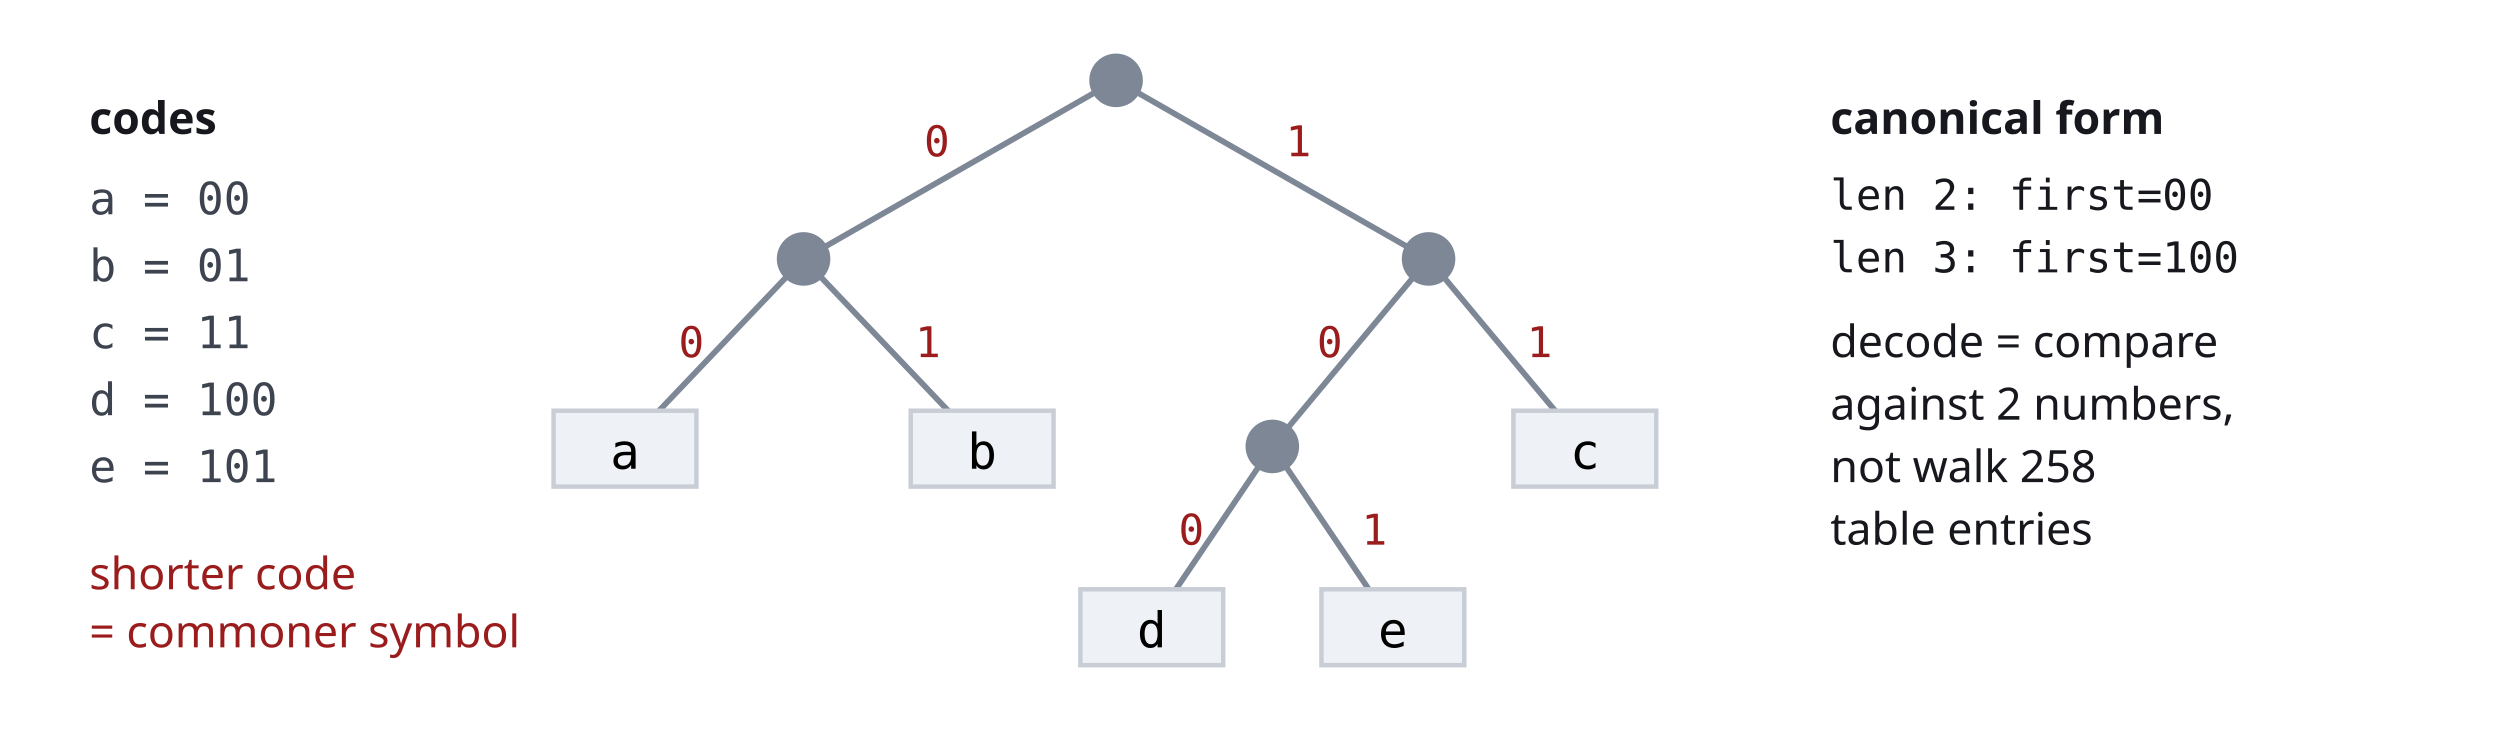
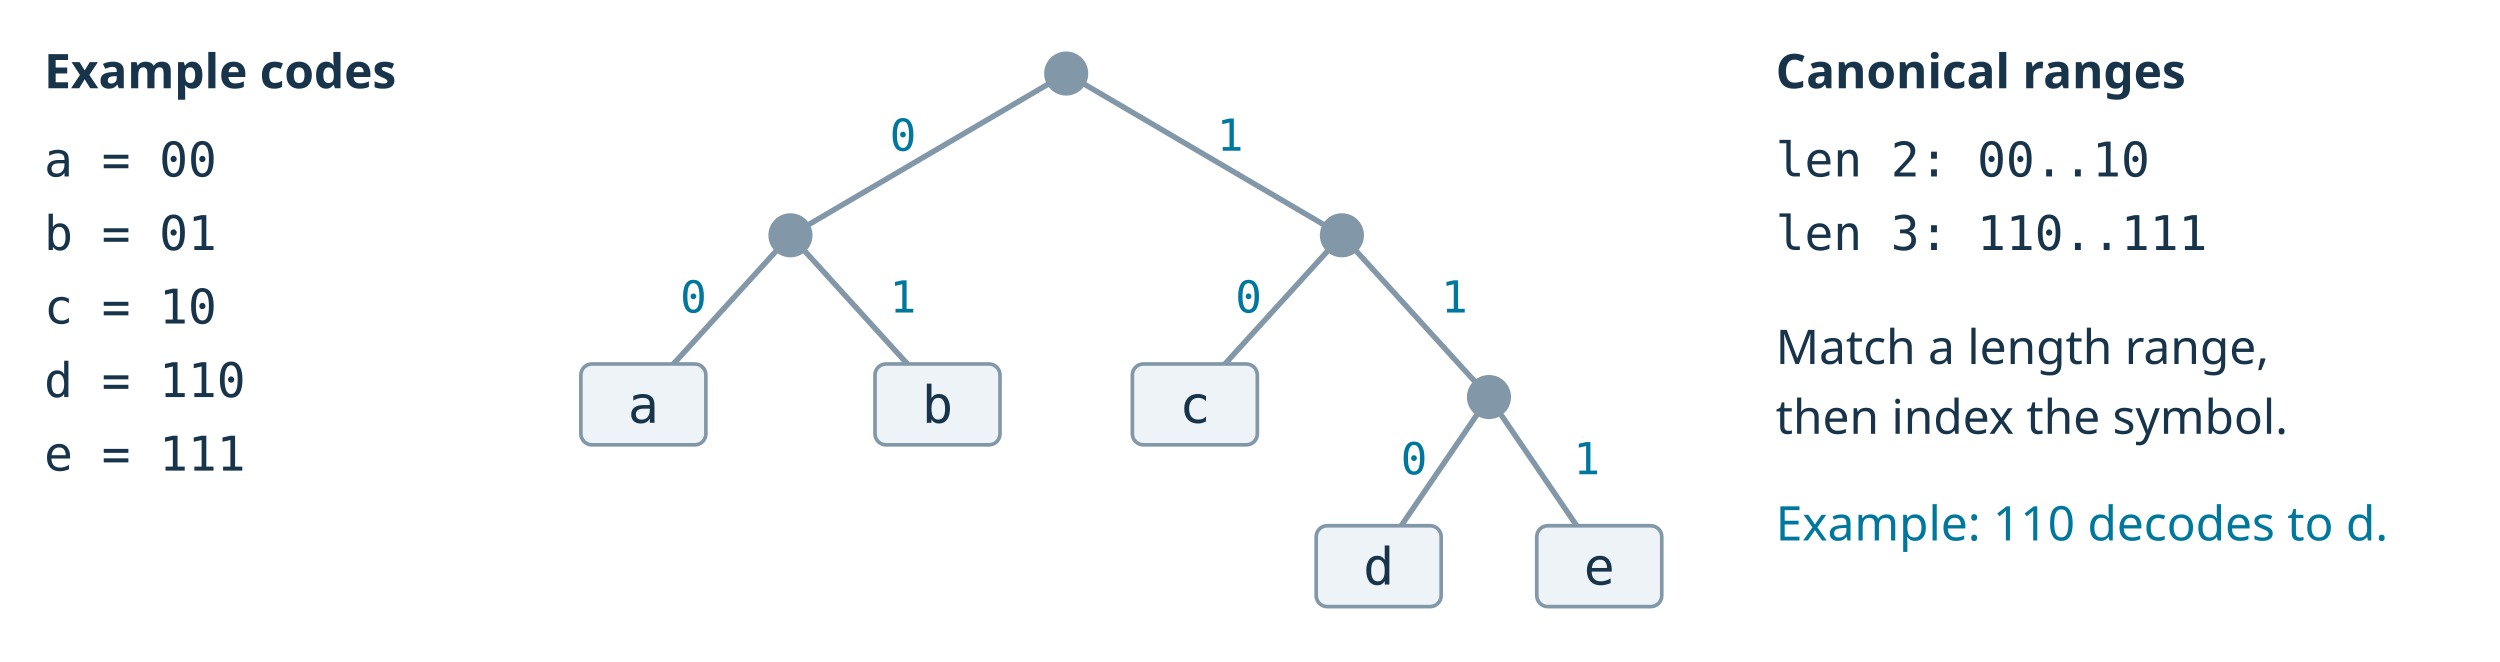
- <svg xmlns="http://www.w3.org/2000/svg" viewBox="0 0 560 168" style="max-width:520px" role="img" aria-label="Huffman tree with codes and the canonical decode idea">
-   <g stroke="#7d8796" stroke-width="1.3" fill="none">
-     <path d="M250,18 L180,58" />
-     <path d="M250,18 L320,58" />
-     <path d="M180,58 L140,100" />
-     <path d="M180,58 L220,100" />
-     <path d="M320,58 L285,100" />
-     <path d="M320,58 L355,100" />
-     <path d="M285,100 L258,140" />
-     <path d="M285,100 L312,140" />
+ <svg xmlns="http://www.w3.org/2000/svg" viewBox="0 0 680 180" role="img" aria-label="Canonical Huffman example: a 00, b 01, c 10, d 110, e 111">
+   <g stroke="#8298a9" stroke-width="1.5" fill="none">
+     <path d="M290 20L215 64 M290 20L365 64" />
+     <path d="M215 64L175 108 M215 64L255 108" />
+     <path d="M365 64L325 108 M365 64L405 108" />
+     <path d="M405 108L375 152 M405 108L435 152" />
  </g>
-   <g font-size="9.5" fill="#9b1c1c" font-family="monospace">
-     <text x="207" y="35">0</text>
-     <text x="288" y="35">1</text>
-     <text x="152" y="80">0</text>
-     <text x="205" y="80">1</text>
-     <text x="295" y="80">0</text>
-     <text x="342" y="80">1</text>
-     <text x="264" y="122">0</text>
-     <text x="305" y="122">1</text>
+   <g font-size="12" fill="#00779d" font-family="monospace">
+     <text x="242" y="41">0</text>
+     <text x="331" y="41">1</text>
+     <text x="185" y="85">0</text>
+     <text x="242" y="85">1</text>
+     <text x="336" y="85">0</text>
+     <text x="392" y="85">1</text>
+     <text x="381" y="129">0</text>
+     <text x="428" y="129">1</text>
  </g>
-   <g>
-     <circle cx="250" cy="18" r="6" fill="#7d8796" />
-     <circle cx="180" cy="58" r="6" fill="#7d8796" />
-     <circle cx="320" cy="58" r="6" fill="#7d8796" />
-     <circle cx="285" cy="100" r="6" fill="#7d8796" />
+   <g fill="#8298a9">
+     <circle cx="290" cy="20" r="6" />
+     <circle cx="215" cy="64" r="6" />
+     <circle cx="365" cy="64" r="6" />
+     <circle cx="405" cy="108" r="6" />
  </g>
-   <g font-family="monospace" font-size="11">
-     <rect x="124" y="92" width="32" height="17" fill="#eef1f5" stroke="#c8cdd6" />
-     <text x="140" y="105" text-anchor="middle">a</text>
-     <rect x="204" y="92" width="32" height="17" fill="#eef1f5" stroke="#c8cdd6" />
-     <text x="220" y="105" text-anchor="middle">b</text>
-     <rect x="339" y="92" width="32" height="17" fill="#eef1f5" stroke="#c8cdd6" />
-     <text x="355" y="105" text-anchor="middle">c</text>
-     <rect x="242" y="132" width="32" height="17" fill="#eef1f5" stroke="#c8cdd6" />
-     <text x="258" y="145" text-anchor="middle">d</text>
-     <rect x="296" y="132" width="32" height="17" fill="#eef1f5" stroke="#c8cdd6" />
-     <text x="312" y="145" text-anchor="middle">e</text>
+   <g fill="#eef3f7" stroke="#8298a9">
+     <rect x="158" y="99" width="34" height="22" rx="3" />
+     <rect x="238" y="99" width="34" height="22" rx="3" />
+     <rect x="308" y="99" width="34" height="22" rx="3" />
+     <rect x="358" y="143" width="34" height="22" rx="3" />
+     <rect x="418" y="143" width="34" height="22" rx="3" />
  </g>
-   <g font-family="monospace" font-size="10" fill="#3d4450">
-     <text x="20" y="30" font-family="sans-serif" font-weight="600" fill="#16181d">codes</text>
-     <text x="20" y="48">a = 00</text>
-     <text x="20" y="63">b = 01</text>
-     <text x="20" y="78">c = 11</text>
-     <text x="20" y="93">d = 100</text>
-     <text x="20" y="108">e = 101</text>
-     <text x="20" y="132" font-family="sans-serif" fill="#9b1c1c">shorter code</text>
-     <text x="20" y="145" font-family="sans-serif" fill="#9b1c1c">= commoner symbol</text>
+   <g font-family="monospace" font-size="14" fill="#18344a" text-anchor="middle">
+     <text x="175" y="115">a</text>
+     <text x="255" y="115">b</text>
+     <text x="325" y="115">c</text>
+     <text x="375" y="159">d</text>
+     <text x="435" y="159">e</text>
  </g>
-   <g font-family="sans-serif" font-size="10" fill="#16181d">
-     <text x="410" y="30" font-weight="600">canonical form</text>
-     <text x="410" y="47" font-family="monospace" font-size="9.5">len 2: first=00</text>
-     <text x="410" y="61" font-family="monospace" font-size="9.5">len 3: first=100</text>
-     <text x="410" y="80">decode = compare</text>
-     <text x="410" y="94">against 2 numbers,</text>
-     <text x="410" y="108">not walk 258</text>
-     <text x="410" y="122">table entries</text>
+   <g font-family="monospace" font-size="13" fill="#18344a">
+     <text x="12" y="24" font-family="sans-serif" font-weight="bold">Example codes</text>
+     <text x="12" y="48">a = 00</text>
+     <text x="12" y="68">b = 01</text>
+     <text x="12" y="88">c = 10</text>
+     <text x="12" y="108">d = 110</text>
+     <text x="12" y="128">e = 111</text>
+   </g>
+   <g font-family="sans-serif" font-size="13" fill="#18344a">
+     <text x="483" y="24" font-weight="bold">Canonical ranges</text>
+     <text x="483" y="48" font-family="monospace">len 2: 00..10</text>
+     <text x="483" y="68" font-family="monospace">len 3: 110..111</text>
+     <text x="483" y="99">Match a length range,</text>
+     <text x="483" y="118">then index the symbol.</text>
+     <text x="483" y="147" fill="#00779d">Example: 110 decodes to d.</text>
  </g>
</svg>
